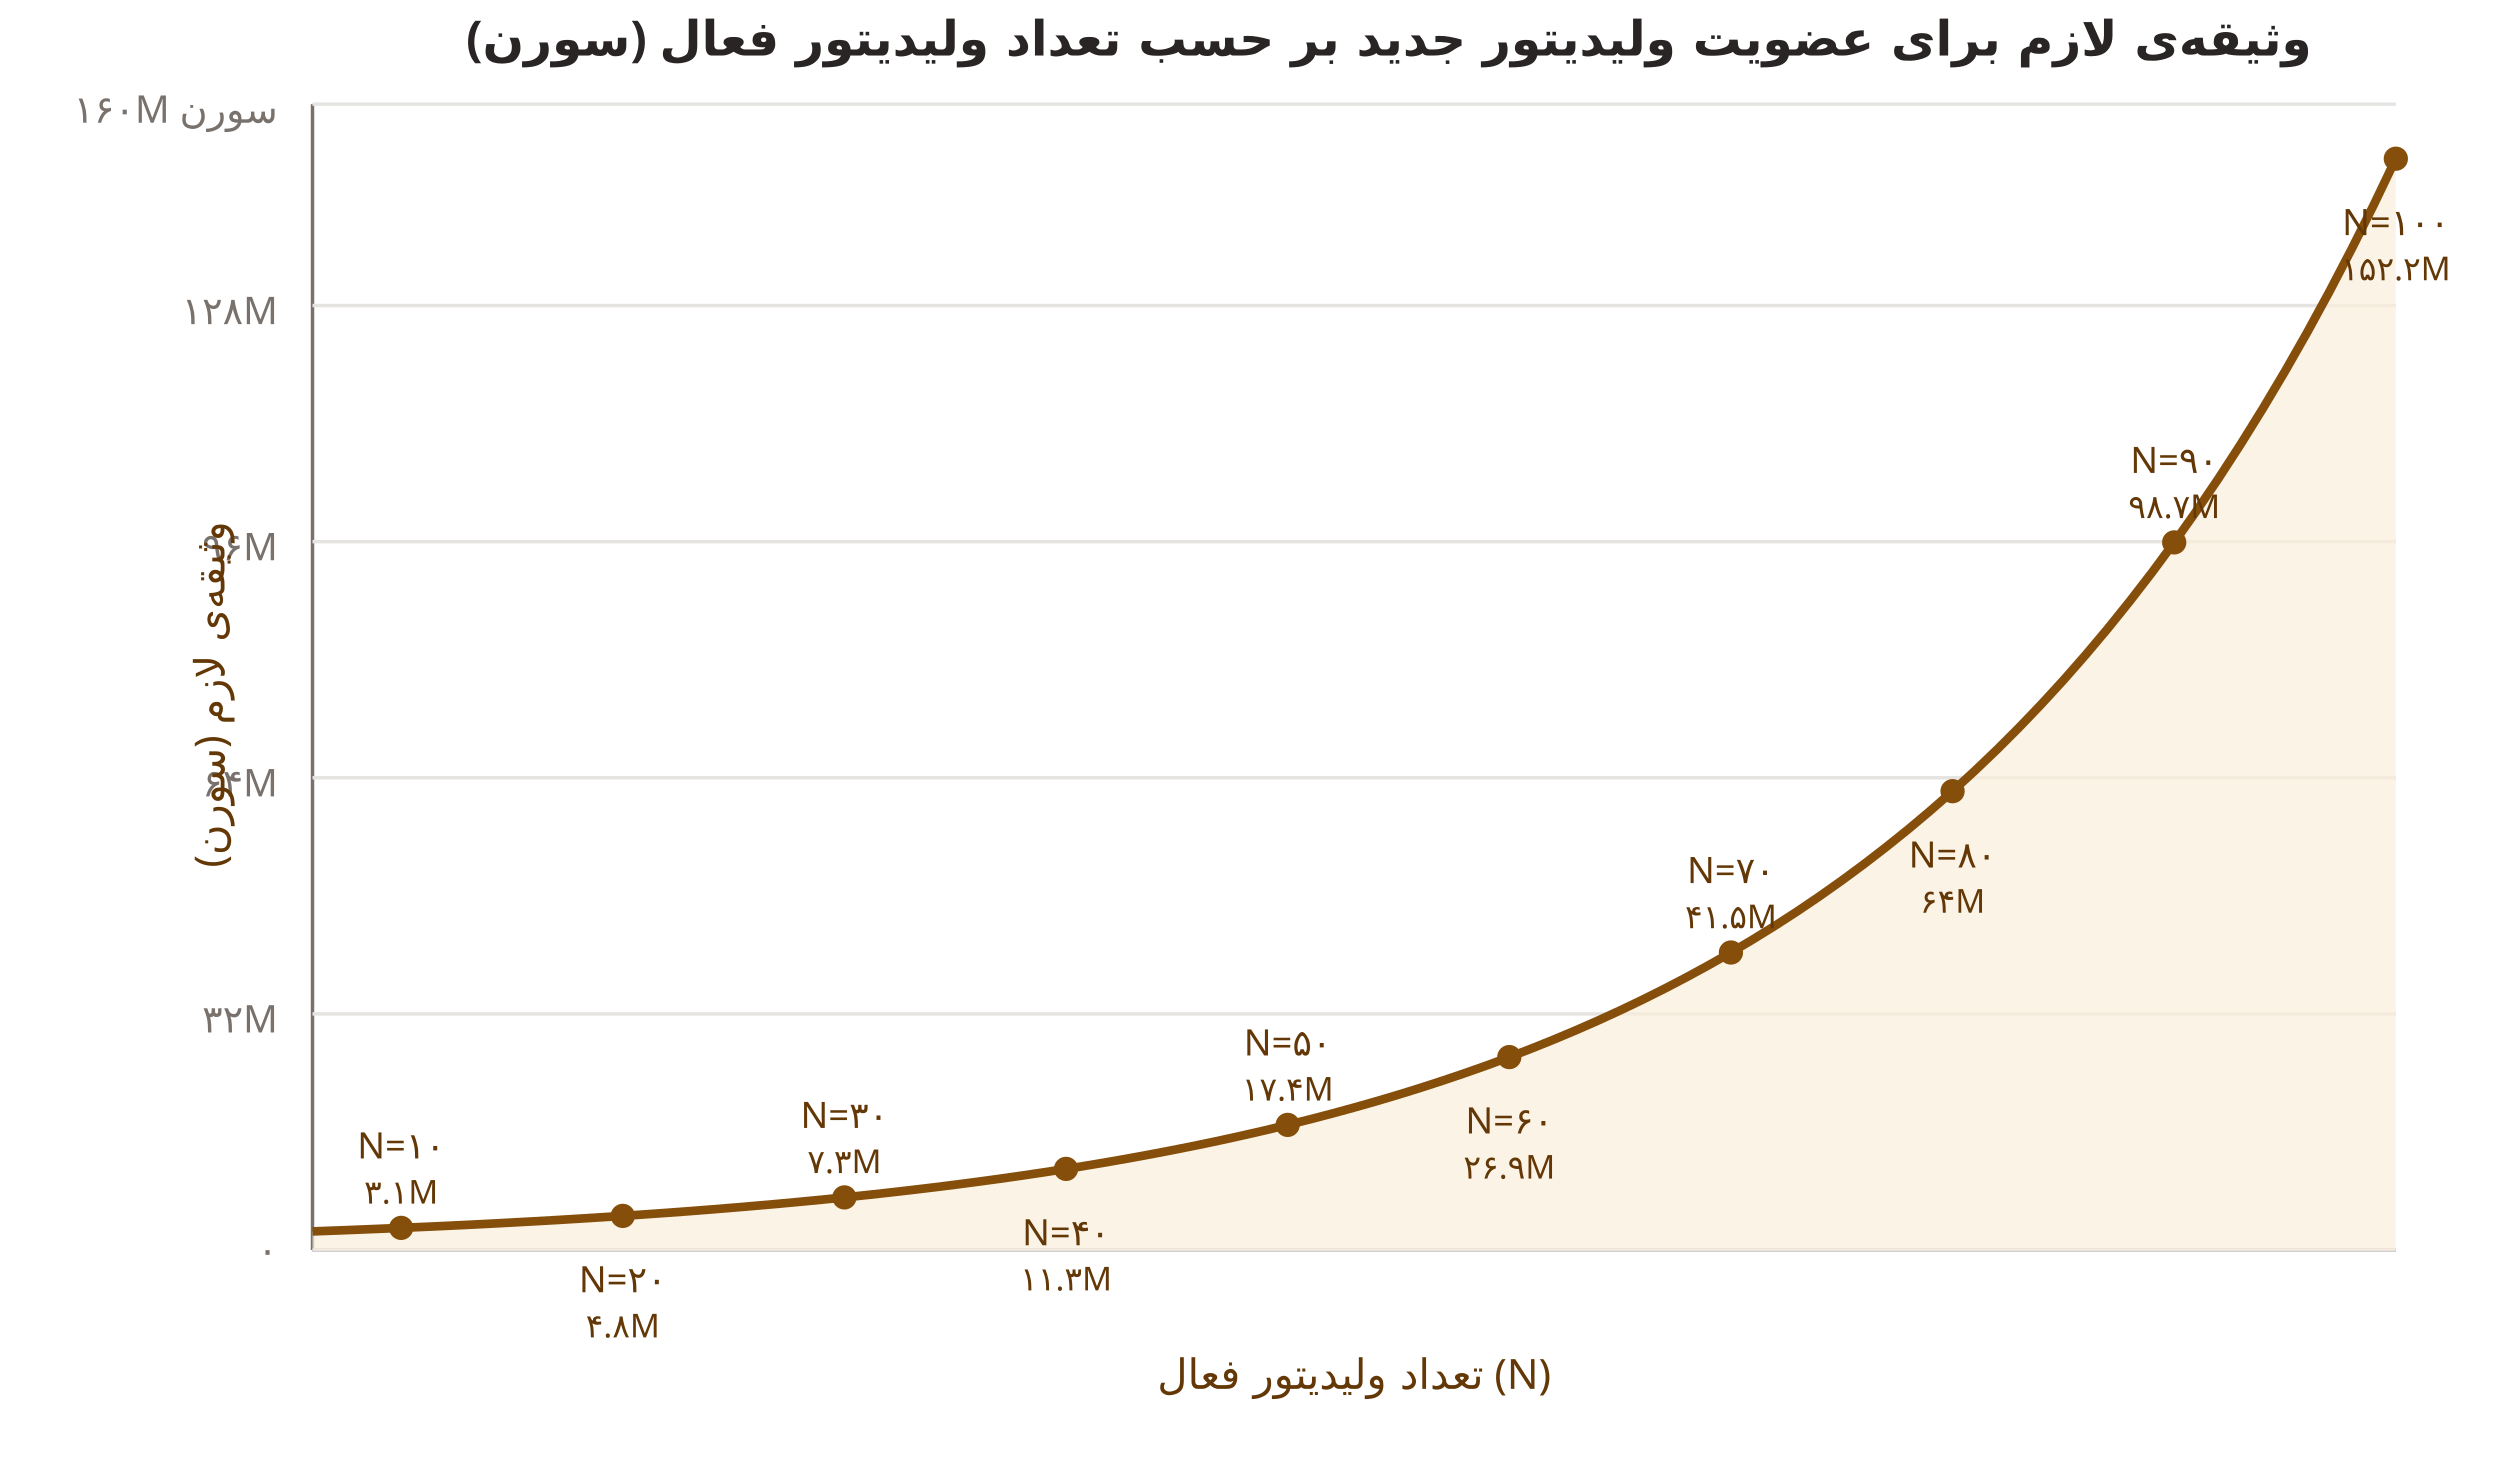
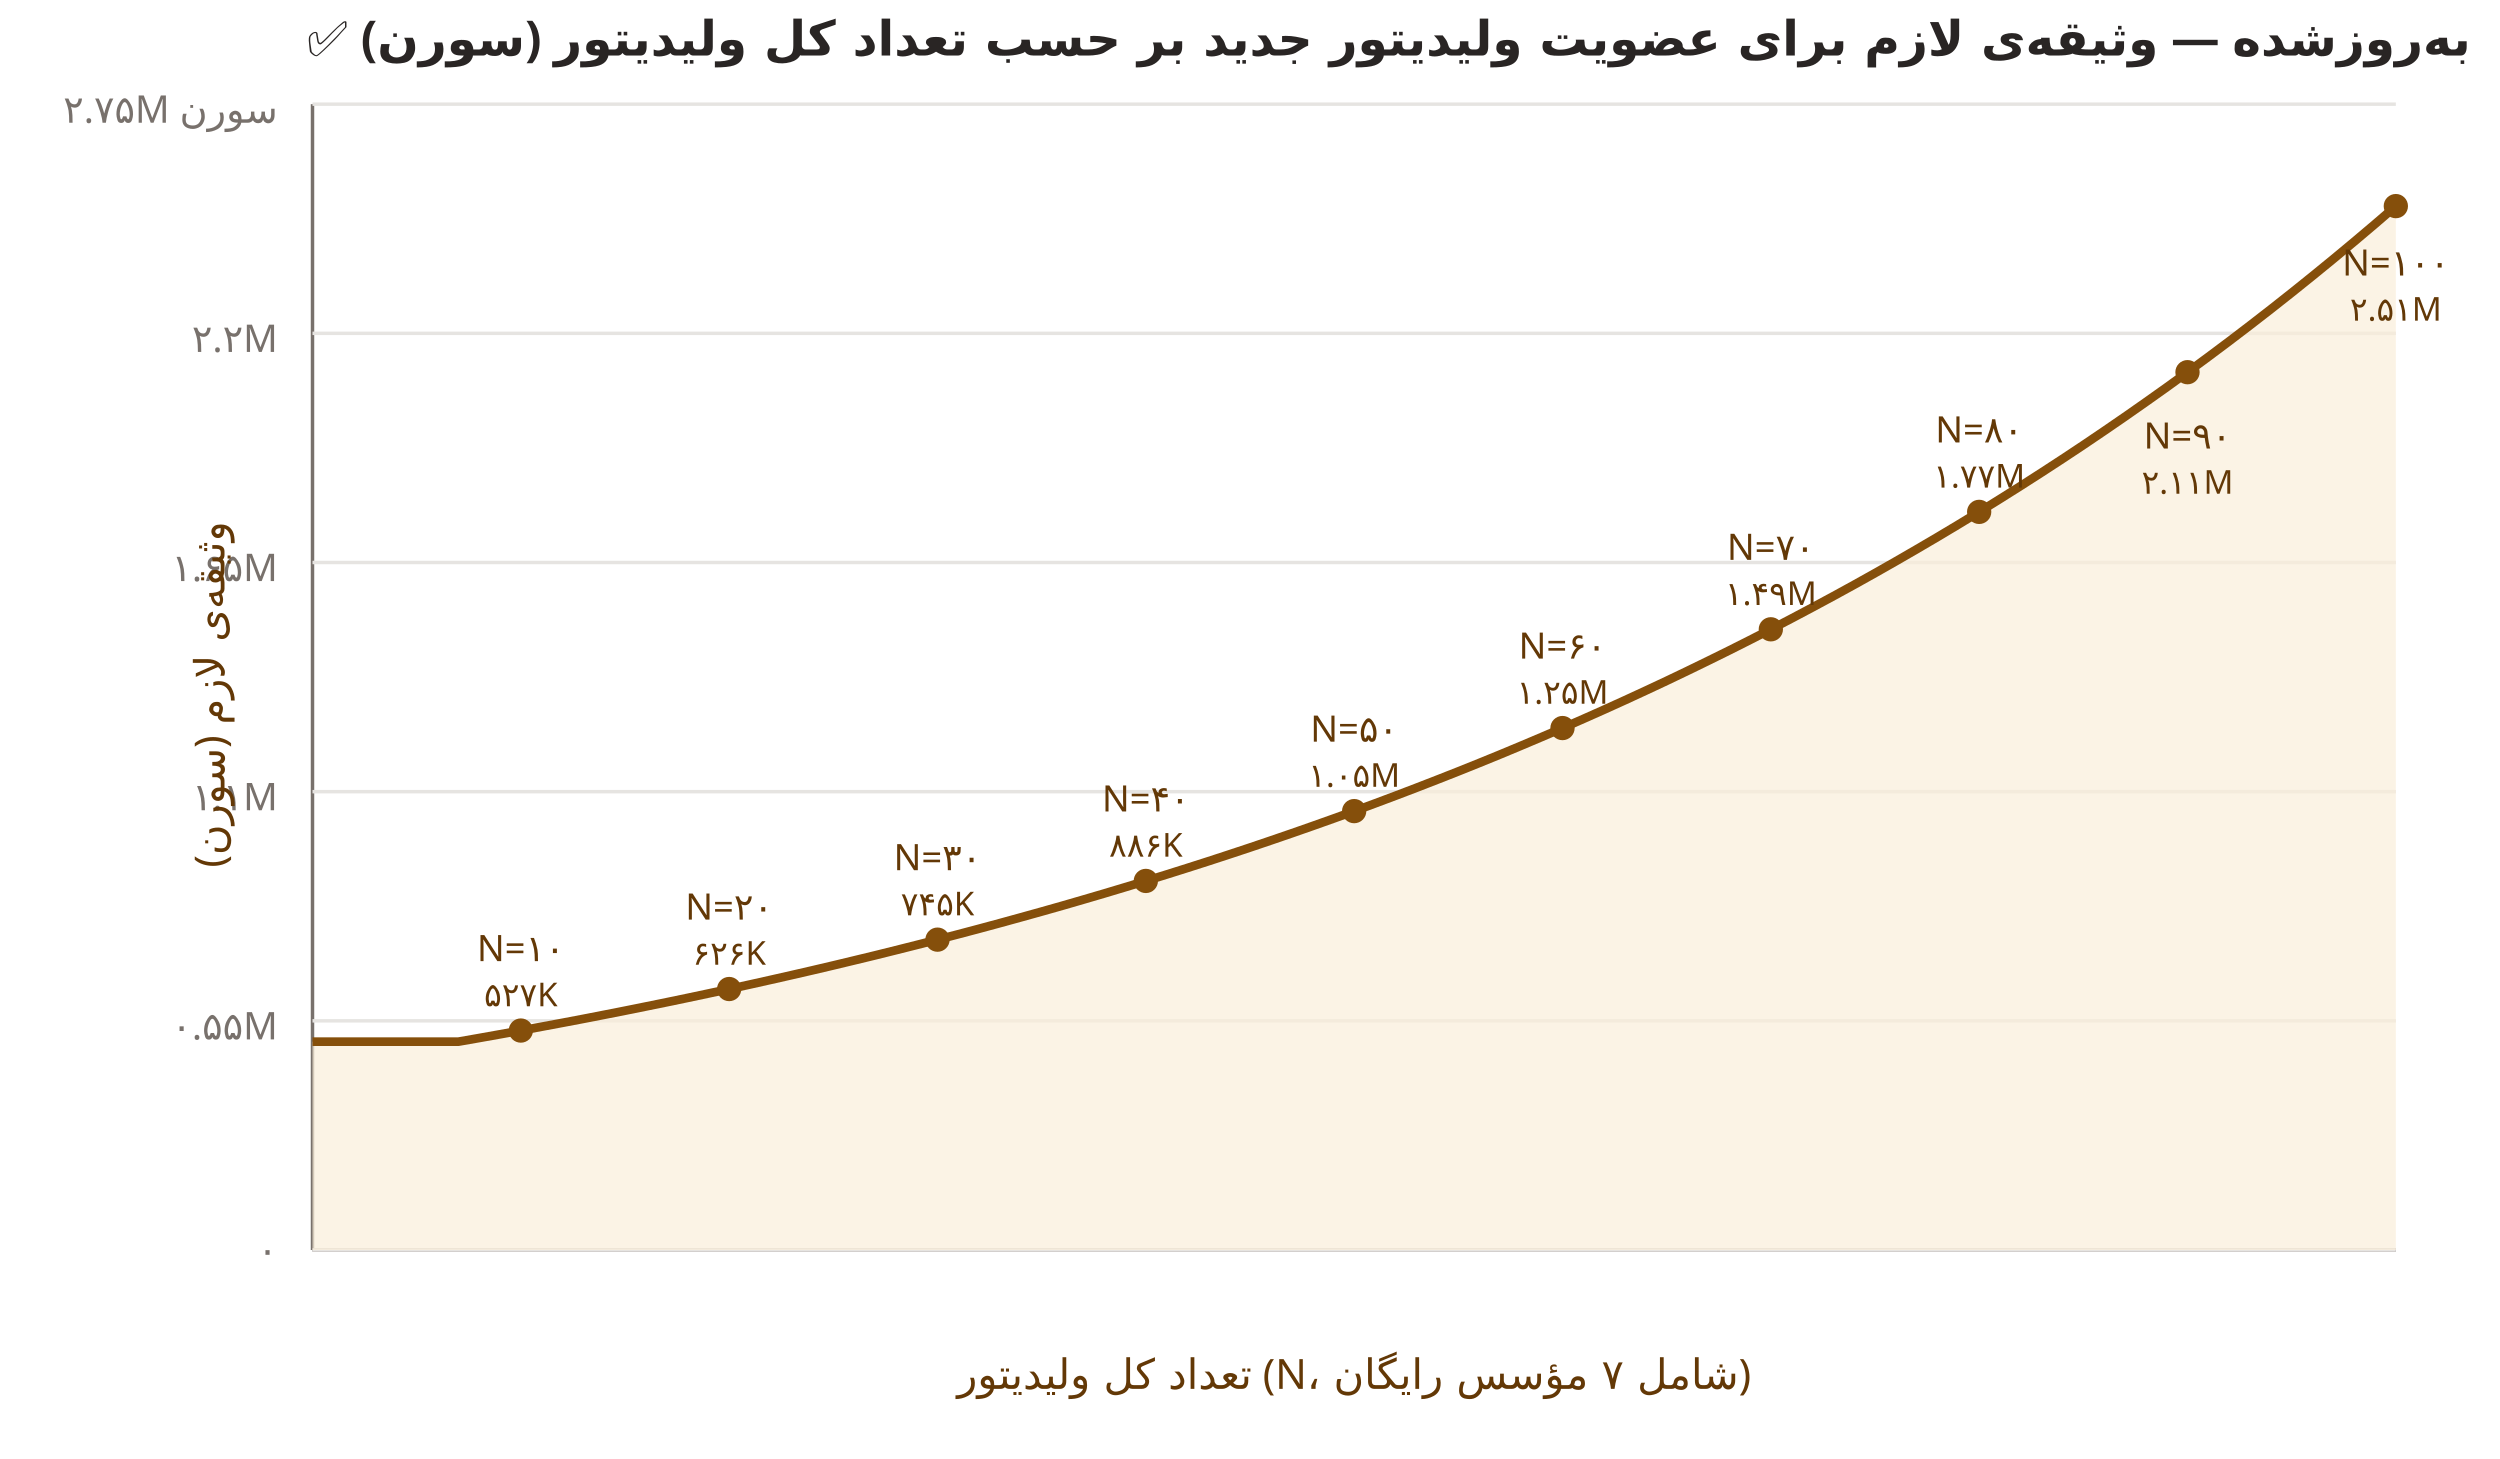
<svg xmlns="http://www.w3.org/2000/svg" width="100%" viewBox="0 0 720 420" role="img">
  <line x1="90" y1="30" x2="90" y2="360" style="stroke:rgb(120,113,108);stroke-width:1px;" />
  <line x1="90" y1="360" x2="690" y2="360" style="stroke:rgb(120,113,108);stroke-width:1px;" />
  <line x1="90" y1="360" x2="690" y2="360" style="stroke:rgb(230,228,225);stroke-width:1px;" />
-   <line x1="90" y1="292" x2="690" y2="292" style="stroke:rgb(230,228,225);stroke-width:1px;" />
-   <line x1="90" y1="224" x2="690" y2="224" style="stroke:rgb(230,228,225);stroke-width:1px;" />
-   <line x1="90" y1="156" x2="690" y2="156" style="stroke:rgb(230,228,225);stroke-width:1px;" />
-   <line x1="90" y1="88" x2="690" y2="88" style="stroke:rgb(230,228,225);stroke-width:1px;" />
+   <line x1="90" y1="294" x2="690" y2="294" style="stroke:rgb(230,228,225);stroke-width:1px;" />
+   <line x1="90" y1="228" x2="690" y2="228" style="stroke:rgb(230,228,225);stroke-width:1px;" />
+   <line x1="90" y1="162" x2="690" y2="162" style="stroke:rgb(230,228,225);stroke-width:1px;" />
+   <line x1="90" y1="96" x2="690" y2="96" style="stroke:rgb(230,228,225);stroke-width:1px;" />
  <line x1="90" y1="30" x2="690" y2="30" style="stroke:rgb(230,228,225);stroke-width:1px;" />
  <text x="80" y="360" text-anchor="end" dominant-baseline="central" style="fill:rgb(120,113,108);font-size:11px;font-family:anthropic-sans, sans-serif;">۰</text>
-   <text x="80" y="292" text-anchor="end" dominant-baseline="central" style="fill:rgb(120,113,108);font-size:11px;font-family:anthropic-sans, sans-serif;">۳۲M</text>
-   <text x="80" y="224" text-anchor="end" dominant-baseline="central" style="fill:rgb(120,113,108);font-size:11px;font-family:anthropic-sans, sans-serif;">۶۴M</text>
-   <text x="80" y="156" text-anchor="end" dominant-baseline="central" style="fill:rgb(120,113,108);font-size:11px;font-family:anthropic-sans, sans-serif;">۹۶M</text>
-   <text x="80" y="88" text-anchor="end" dominant-baseline="central" style="fill:rgb(120,113,108);font-size:11px;font-family:anthropic-sans, sans-serif;">۱۲۸M</text>
-   <text x="80" y="30" text-anchor="end" dominant-baseline="central" style="fill:rgb(120,113,108);font-size:11px;font-family:anthropic-sans, sans-serif;">۱۶۰M سورن</text>
+   <text x="80" y="294" text-anchor="end" dominant-baseline="central" style="fill:rgb(120,113,108);font-size:11px;font-family:anthropic-sans, sans-serif;">۰.۵۵M</text>
+   <text x="80" y="228" text-anchor="end" dominant-baseline="central" style="fill:rgb(120,113,108);font-size:11px;font-family:anthropic-sans, sans-serif;">۱.۱M</text>
+   <text x="80" y="162" text-anchor="end" dominant-baseline="central" style="fill:rgb(120,113,108);font-size:11px;font-family:anthropic-sans, sans-serif;">۱.۶۵M</text>
+   <text x="80" y="96" text-anchor="end" dominant-baseline="central" style="fill:rgb(120,113,108);font-size:11px;font-family:anthropic-sans, sans-serif;">۲.۲M</text>
+   <text x="80" y="30" text-anchor="end" dominant-baseline="central" style="fill:rgb(120,113,108);font-size:11px;font-family:anthropic-sans, sans-serif;">۲.۷۵M سورن</text>
  <text x="60" y="200" text-anchor="middle" dominant-baseline="central" transform="rotate(-90 60 200)" style="fill:rgb(99,56,6);font-size:12px;font-weight:500;font-family:anthropic-sans, sans-serif;">وثیقه‌ی لازم (سورن)</text>
-   <text x="390" y="400" text-anchor="middle" style="fill:rgb(99,56,6);font-size:12px;font-weight:500;font-family:anthropic-sans, sans-serif;">تعداد ولیدیتور فعال (N)</text>
-   <path d="M 90.00,354.64 L 96.38,354.41 L 102.77,354.16 L 109.15,353.90 L 115.53,353.63 L 121.91,353.35 L 128.30,353.06 L 134.68,352.75 L 141.06,352.43 L 147.45,352.09 L 153.83,351.74 L 160.21,351.38 L 166.60,350.99 L 172.98,350.59 L 179.36,350.18 L 185.74,349.74 L 192.13,349.29 L 198.51,348.82 L 204.89,348.32 L 211.28,347.80 L 217.66,347.26 L 224.04,346.70 L 230.43,346.11 L 236.81,345.50 L 243.19,344.85 L 249.57,344.18 L 255.96,343.48 L 262.34,342.75 L 268.72,341.99 L 275.11,341.19 L 281.49,340.36 L 287.87,339.49 L 294.26,338.58 L 300.64,337.63 L 307.02,336.64 L 313.40,335.61 L 319.79,334.53 L 326.17,333.40 L 332.55,332.22 L 338.94,330.99 L 345.32,329.71 L 351.70,328.37 L 358.09,326.96 L 364.47,325.50 L 370.85,323.97 L 377.23,322.38 L 383.62,320.71 L 390.00,318.97 L 396.38,317.16 L 402.77,315.26 L 409.15,313.28 L 415.53,311.21 L 421.91,309.05 L 428.30,306.80 L 434.68,304.44 L 441.06,301.98 L 447.45,299.41 L 453.83,296.73 L 460.21,293.93 L 466.60,291.00 L 472.98,287.95 L 479.36,284.76 L 485.74,281.43 L 492.13,277.95 L 498.51,274.32 L 504.89,270.52 L 511.28,266.56 L 517.66,262.43 L 524.04,258.11 L 530.43,253.59 L 536.81,248.88 L 543.19,243.96 L 549.57,238.83 L 555.96,233.46 L 562.34,227.86 L 568.72,222.01 L 575.11,215.90 L 581.49,209.52 L 587.87,202.86 L 594.26,195.90 L 600.64,188.63 L 607.02,181.05 L 613.40,173.12 L 619.79,164.85 L 626.17,156.21 L 632.55,147.19 L 638.94,137.77 L 645.32,127.93 L 651.70,117.65 L 658.09,106.92 L 664.47,95.72 L 670.85,84.02 L 677.23,71.80 L 683.62,59.04 L 690.00,45.71 L 690.00,360.00 L 90.00,360.00 Z" style="fill:rgb(250,238,218);stroke:none;opacity:0.7;" />
-   <path d="M 90.00,354.64 L 96.38,354.41 L 102.77,354.16 L 109.15,353.90 L 115.53,353.63 L 121.91,353.35 L 128.30,353.06 L 134.68,352.75 L 141.06,352.43 L 147.45,352.09 L 153.83,351.74 L 160.21,351.38 L 166.60,350.99 L 172.98,350.59 L 179.36,350.18 L 185.74,349.74 L 192.13,349.29 L 198.51,348.82 L 204.89,348.32 L 211.28,347.80 L 217.66,347.26 L 224.04,346.70 L 230.43,346.11 L 236.81,345.50 L 243.19,344.85 L 249.57,344.18 L 255.96,343.48 L 262.34,342.75 L 268.72,341.99 L 275.11,341.19 L 281.49,340.36 L 287.87,339.49 L 294.26,338.58 L 300.64,337.63 L 307.02,336.64 L 313.40,335.61 L 319.79,334.53 L 326.17,333.40 L 332.55,332.22 L 338.94,330.99 L 345.32,329.71 L 351.70,328.37 L 358.09,326.96 L 364.47,325.50 L 370.85,323.97 L 377.23,322.38 L 383.62,320.71 L 390.00,318.97 L 396.38,317.16 L 402.77,315.26 L 409.15,313.28 L 415.53,311.21 L 421.91,309.05 L 428.30,306.80 L 434.68,304.44 L 441.06,301.98 L 447.45,299.41 L 453.83,296.73 L 460.21,293.93 L 466.60,291.00 L 472.98,287.95 L 479.36,284.76 L 485.74,281.43 L 492.13,277.95 L 498.51,274.32 L 504.89,270.52 L 511.28,266.56 L 517.66,262.43 L 524.04,258.11 L 530.43,253.59 L 536.81,248.88 L 543.19,243.96 L 549.57,238.83 L 555.96,233.46 L 562.34,227.86 L 568.72,222.01 L 575.11,215.90 L 581.49,209.52 L 587.87,202.86 L 594.26,195.90 L 600.64,188.63 L 607.02,181.05 L 613.40,173.12 L 619.79,164.85 L 626.17,156.21 L 632.55,147.19 L 638.94,137.77 L 645.32,127.93 L 651.70,117.65 L 658.09,106.92 L 664.47,95.72 L 670.85,84.02 L 677.23,71.80 L 683.62,59.04 L 690.00,45.71" style="fill:none;stroke:rgb(133,79,11);stroke-width:2.5px;stroke-linejoin:round;" />
-   <circle cx="115.53" cy="353.63" r="3.5" style="fill:rgb(133,79,11);" />
-   <text x="115.53" y="333.63" text-anchor="middle" style="fill:rgb(99,56,6);font-size:10.5px;font-family:anthropic-sans, sans-serif;">N=۱۰</text>
-   <text x="115.53" y="346.63" text-anchor="middle" style="fill:rgb(99,56,6);font-size:9.5px;font-family:anthropic-sans, sans-serif;">۳.۱M</text>
-   <circle cx="179.36" cy="350.18" r="3.5" style="fill:rgb(133,79,11);" />
-   <text x="179.36" y="372.18" text-anchor="middle" style="fill:rgb(99,56,6);font-size:10.5px;font-family:anthropic-sans, sans-serif;">N=۲۰</text>
-   <text x="179.36" y="385.18" text-anchor="middle" style="fill:rgb(99,56,6);font-size:9.5px;font-family:anthropic-sans, sans-serif;">۴.۸M</text>
-   <circle cx="243.19" cy="344.85" r="3.5" style="fill:rgb(133,79,11);" />
-   <text x="243.19" y="324.85" text-anchor="middle" style="fill:rgb(99,56,6);font-size:10.5px;font-family:anthropic-sans, sans-serif;">N=۳۰</text>
-   <text x="243.19" y="337.85" text-anchor="middle" style="fill:rgb(99,56,6);font-size:9.5px;font-family:anthropic-sans, sans-serif;">۷.۳M</text>
-   <circle cx="307.02" cy="336.64" r="3.5" style="fill:rgb(133,79,11);" />
-   <text x="307.02" y="358.64" text-anchor="middle" style="fill:rgb(99,56,6);font-size:10.5px;font-family:anthropic-sans, sans-serif;">N=۴۰</text>
-   <text x="307.02" y="371.64" text-anchor="middle" style="fill:rgb(99,56,6);font-size:9.5px;font-family:anthropic-sans, sans-serif;">۱۱.۳M</text>
-   <circle cx="370.85" cy="323.97" r="3.5" style="fill:rgb(133,79,11);" />
-   <text x="370.85" y="303.97" text-anchor="middle" style="fill:rgb(99,56,6);font-size:10.5px;font-family:anthropic-sans, sans-serif;">N=۵۰</text>
-   <text x="370.85" y="316.97" text-anchor="middle" style="fill:rgb(99,56,6);font-size:9.5px;font-family:anthropic-sans, sans-serif;">۱۷.۴M</text>
-   <circle cx="434.68" cy="304.44" r="3.5" style="fill:rgb(133,79,11);" />
-   <text x="434.68" y="326.44" text-anchor="middle" style="fill:rgb(99,56,6);font-size:10.5px;font-family:anthropic-sans, sans-serif;">N=۶۰</text>
-   <text x="434.68" y="339.44" text-anchor="middle" style="fill:rgb(99,56,6);font-size:9.5px;font-family:anthropic-sans, sans-serif;">۲۶.۹M</text>
-   <circle cx="498.51" cy="274.32" r="3.5" style="fill:rgb(133,79,11);" />
-   <text x="498.51" y="254.32" text-anchor="middle" style="fill:rgb(99,56,6);font-size:10.5px;font-family:anthropic-sans, sans-serif;">N=۷۰</text>
-   <text x="498.51" y="267.32" text-anchor="middle" style="fill:rgb(99,56,6);font-size:9.5px;font-family:anthropic-sans, sans-serif;">۴۱.۵M</text>
-   <circle cx="562.34" cy="227.86" r="3.5" style="fill:rgb(133,79,11);" />
-   <text x="562.34" y="249.86" text-anchor="middle" style="fill:rgb(99,56,6);font-size:10.5px;font-family:anthropic-sans, sans-serif;">N=۸۰</text>
-   <text x="562.34" y="262.86" text-anchor="middle" style="fill:rgb(99,56,6);font-size:9.5px;font-family:anthropic-sans, sans-serif;">۶۴M</text>
-   <circle cx="626.17" cy="156.21" r="3.5" style="fill:rgb(133,79,11);" />
-   <text x="626.17" y="136.21" text-anchor="middle" style="fill:rgb(99,56,6);font-size:10.5px;font-family:anthropic-sans, sans-serif;">N=۹۰</text>
-   <text x="626.17" y="149.21" text-anchor="middle" style="fill:rgb(99,56,6);font-size:9.5px;font-family:anthropic-sans, sans-serif;">۹۸.۷M</text>
-   <circle cx="690.0" cy="45.71" r="3.5" style="fill:rgb(133,79,11);" />
-   <text x="690.0" y="67.71" text-anchor="middle" style="fill:rgb(99,56,6);font-size:10.5px;font-family:anthropic-sans, sans-serif;">N=۱۰۰</text>
-   <text x="690.0" y="80.71" text-anchor="middle" style="fill:rgb(99,56,6);font-size:9.5px;font-family:anthropic-sans, sans-serif;">۱۵۲.۲M</text>
-   <text x="400" y="16" text-anchor="middle" style="fill:rgb(41,37,36);font-size:14px;font-weight:600;font-family:anthropic-sans, sans-serif;">وثیقه‌ی لازم برای عضویت ولیدیتور جدید بر حسب تعداد ولیدیتور فعال (سورن)</text>
+   <text x="390" y="400" text-anchor="middle" style="fill:rgb(99,56,6);font-size:12px;font-weight:500;font-family:anthropic-sans, sans-serif;">تعداد کل ولیدیتور (N، شامل ۷ مؤسس رایگان)</text>
+   <path d="M 90.00,300.00 L 96.00,300.00 L 102.00,300.00 L 108.00,300.00 L 114.00,300.00 L 120.00,300.00 L 126.00,300.00 L 132.00,300.00 L 138.00,298.95 L 144.00,297.88 L 150.00,296.80 L 156.00,295.69 L 162.00,294.57 L 168.00,293.43 L 174.00,292.26 L 180.00,291.08 L 186.00,289.87 L 192.00,288.65 L 198.00,287.40 L 204.00,286.13 L 210.00,284.84 L 216.00,283.53 L 222.00,282.19 L 228.00,280.83 L 234.00,279.45 L 240.00,278.04 L 246.00,276.60 L 252.00,275.15 L 258.00,273.66 L 264.00,272.15 L 270.00,270.62 L 276.00,269.06 L 282.00,267.47 L 288.00,265.85 L 294.00,264.20 L 300.00,262.53 L 306.00,260.83 L 312.00,259.09 L 318.00,257.33 L 324.00,255.53 L 330.00,253.71 L 336.00,251.85 L 342.00,249.96 L 348.00,248.04 L 354.00,246.08 L 360.00,244.09 L 366.00,242.06 L 372.00,240.00 L 378.00,237.90 L 384.00,235.77 L 390.00,233.60 L 396.00,231.39 L 402.00,229.14 L 408.00,226.85 L 414.00,224.52 L 420.00,222.16 L 426.00,219.75 L 432.00,217.30 L 438.00,214.80 L 444.00,212.26 L 450.00,209.68 L 456.00,207.05 L 462.00,204.38 L 468.00,201.66 L 474.00,198.89 L 480.00,196.08 L 486.00,193.21 L 492.00,190.29 L 498.00,187.33 L 504.00,184.31 L 510.00,181.24 L 516.00,178.11 L 522.00,174.93 L 528.00,171.70 L 534.00,168.41 L 540.00,165.06 L 546.00,161.65 L 552.00,158.18 L 558.00,154.66 L 564.00,151.07 L 570.00,147.42 L 576.00,143.70 L 582.00,139.92 L 588.00,136.07 L 594.00,132.16 L 600.00,128.18 L 606.00,124.12 L 612.00,120.00 L 618.00,115.80 L 624.00,111.54 L 630.00,107.19 L 636.00,102.77 L 642.00,98.28 L 648.00,93.70 L 654.00,89.05 L 660.00,84.31 L 666.00,79.49 L 672.00,74.59 L 678.00,69.60 L 684.00,64.53 L 690.00,59.36 L 690.00,360.00 L 90.00,360.00 Z" style="fill:rgb(250,238,218);stroke:none;opacity:0.7;" />
+   <path d="M 90.00,300.00 L 96.00,300.00 L 102.00,300.00 L 108.00,300.00 L 114.00,300.00 L 120.00,300.00 L 126.00,300.00 L 132.00,300.00 L 138.00,298.95 L 144.00,297.88 L 150.00,296.80 L 156.00,295.69 L 162.00,294.57 L 168.00,293.43 L 174.00,292.26 L 180.00,291.08 L 186.00,289.87 L 192.00,288.65 L 198.00,287.40 L 204.00,286.13 L 210.00,284.84 L 216.00,283.53 L 222.00,282.19 L 228.00,280.83 L 234.00,279.45 L 240.00,278.04 L 246.00,276.60 L 252.00,275.15 L 258.00,273.66 L 264.00,272.15 L 270.00,270.62 L 276.00,269.06 L 282.00,267.47 L 288.00,265.85 L 294.00,264.20 L 300.00,262.53 L 306.00,260.83 L 312.00,259.09 L 318.00,257.33 L 324.00,255.53 L 330.00,253.71 L 336.00,251.85 L 342.00,249.96 L 348.00,248.04 L 354.00,246.08 L 360.00,244.09 L 366.00,242.06 L 372.00,240.00 L 378.00,237.90 L 384.00,235.77 L 390.00,233.60 L 396.00,231.39 L 402.00,229.14 L 408.00,226.85 L 414.00,224.52 L 420.00,222.16 L 426.00,219.75 L 432.00,217.30 L 438.00,214.80 L 444.00,212.26 L 450.00,209.68 L 456.00,207.05 L 462.00,204.38 L 468.00,201.66 L 474.00,198.89 L 480.00,196.08 L 486.00,193.21 L 492.00,190.29 L 498.00,187.33 L 504.00,184.31 L 510.00,181.24 L 516.00,178.11 L 522.00,174.93 L 528.00,171.70 L 534.00,168.41 L 540.00,165.06 L 546.00,161.65 L 552.00,158.18 L 558.00,154.66 L 564.00,151.07 L 570.00,147.42 L 576.00,143.70 L 582.00,139.92 L 588.00,136.07 L 594.00,132.16 L 600.00,128.18 L 606.00,124.12 L 612.00,120.00 L 618.00,115.80 L 624.00,111.54 L 630.00,107.19 L 636.00,102.77 L 642.00,98.28 L 648.00,93.70 L 654.00,89.05 L 660.00,84.31 L 666.00,79.49 L 672.00,74.59 L 678.00,69.60 L 684.00,64.53 L 690.00,59.36" style="fill:none;stroke:rgb(133,79,11);stroke-width:2.5px;stroke-linejoin:round;" />
+   <circle cx="150.00" cy="296.80" r="3.5" style="fill:rgb(133,79,11);" />
+   <text x="150.00" y="276.80" text-anchor="middle" style="fill:rgb(99,56,6);font-size:10.5px;font-family:anthropic-sans, sans-serif;">N=۱۰</text>
+   <text x="150.00" y="289.80" text-anchor="middle" style="fill:rgb(99,56,6);font-size:9.5px;font-family:anthropic-sans, sans-serif;">۵۲۷K</text>
+   <circle cx="210.00" cy="284.84" r="3.5" style="fill:rgb(133,79,11);" />
+   <text x="210.00" y="264.84" text-anchor="middle" style="fill:rgb(99,56,6);font-size:10.5px;font-family:anthropic-sans, sans-serif;">N=۲۰</text>
+   <text x="210.00" y="277.84" text-anchor="middle" style="fill:rgb(99,56,6);font-size:9.5px;font-family:anthropic-sans, sans-serif;">۶۲۶K</text>
+   <circle cx="270.00" cy="270.62" r="3.5" style="fill:rgb(133,79,11);" />
+   <text x="270.00" y="250.62" text-anchor="middle" style="fill:rgb(99,56,6);font-size:10.5px;font-family:anthropic-sans, sans-serif;">N=۳۰</text>
+   <text x="270.00" y="263.62" text-anchor="middle" style="fill:rgb(99,56,6);font-size:9.5px;font-family:anthropic-sans, sans-serif;">۷۴۵K</text>
+   <circle cx="330.00" cy="253.71" r="3.5" style="fill:rgb(133,79,11);" />
+   <text x="330.00" y="233.71" text-anchor="middle" style="fill:rgb(99,56,6);font-size:10.5px;font-family:anthropic-sans, sans-serif;">N=۴۰</text>
+   <text x="330.00" y="246.71" text-anchor="middle" style="fill:rgb(99,56,6);font-size:9.5px;font-family:anthropic-sans, sans-serif;">۸۸۶K</text>
+   <circle cx="390.00" cy="233.60" r="3.5" style="fill:rgb(133,79,11);" />
+   <text x="390.00" y="213.60" text-anchor="middle" style="fill:rgb(99,56,6);font-size:10.5px;font-family:anthropic-sans, sans-serif;">N=۵۰</text>
+   <text x="390.00" y="226.60" text-anchor="middle" style="fill:rgb(99,56,6);font-size:9.5px;font-family:anthropic-sans, sans-serif;">۱.۰۵M</text>
+   <circle cx="450.00" cy="209.68" r="3.5" style="fill:rgb(133,79,11);" />
+   <text x="450.00" y="189.68" text-anchor="middle" style="fill:rgb(99,56,6);font-size:10.5px;font-family:anthropic-sans, sans-serif;">N=۶۰</text>
+   <text x="450.00" y="202.68" text-anchor="middle" style="fill:rgb(99,56,6);font-size:9.5px;font-family:anthropic-sans, sans-serif;">۱.۲۵M</text>
+   <circle cx="510.00" cy="181.24" r="3.5" style="fill:rgb(133,79,11);" />
+   <text x="510.00" y="161.24" text-anchor="middle" style="fill:rgb(99,56,6);font-size:10.5px;font-family:anthropic-sans, sans-serif;">N=۷۰</text>
+   <text x="510.00" y="174.24" text-anchor="middle" style="fill:rgb(99,56,6);font-size:9.5px;font-family:anthropic-sans, sans-serif;">۱.۴۹M</text>
+   <circle cx="570.00" cy="147.42" r="3.5" style="fill:rgb(133,79,11);" />
+   <text x="570.00" y="127.42" text-anchor="middle" style="fill:rgb(99,56,6);font-size:10.5px;font-family:anthropic-sans, sans-serif;">N=۸۰</text>
+   <text x="570.00" y="140.42" text-anchor="middle" style="fill:rgb(99,56,6);font-size:9.5px;font-family:anthropic-sans, sans-serif;">۱.۷۷M</text>
+   <circle cx="630.00" cy="107.19" r="3.5" style="fill:rgb(133,79,11);" />
+   <text x="630.00" y="129.19" text-anchor="middle" style="fill:rgb(99,56,6);font-size:10.5px;font-family:anthropic-sans, sans-serif;">N=۹۰</text>
+   <text x="630.00" y="142.19" text-anchor="middle" style="fill:rgb(99,56,6);font-size:9.5px;font-family:anthropic-sans, sans-serif;">۲.۱۱M</text>
+   <circle cx="690.00" cy="59.36" r="3.5" style="fill:rgb(133,79,11);" />
+   <text x="690.00" y="79.36" text-anchor="middle" style="fill:rgb(99,56,6);font-size:10.5px;font-family:anthropic-sans, sans-serif;">N=۱۰۰</text>
+   <text x="690.00" y="92.36" text-anchor="middle" style="fill:rgb(99,56,6);font-size:9.5px;font-family:anthropic-sans, sans-serif;">۲.۵۱M</text>
+   <text x="400" y="16" text-anchor="middle" style="fill:rgb(41,37,36);font-size:14px;font-weight:600;font-family:anthropic-sans, sans-serif;">✅ به‌روزشده — وثیقه‌ی لازم برای عضویت ولیدیتور جدید بر حسب تعداد کل ولیدیتور (سورن)</text>
</svg>
